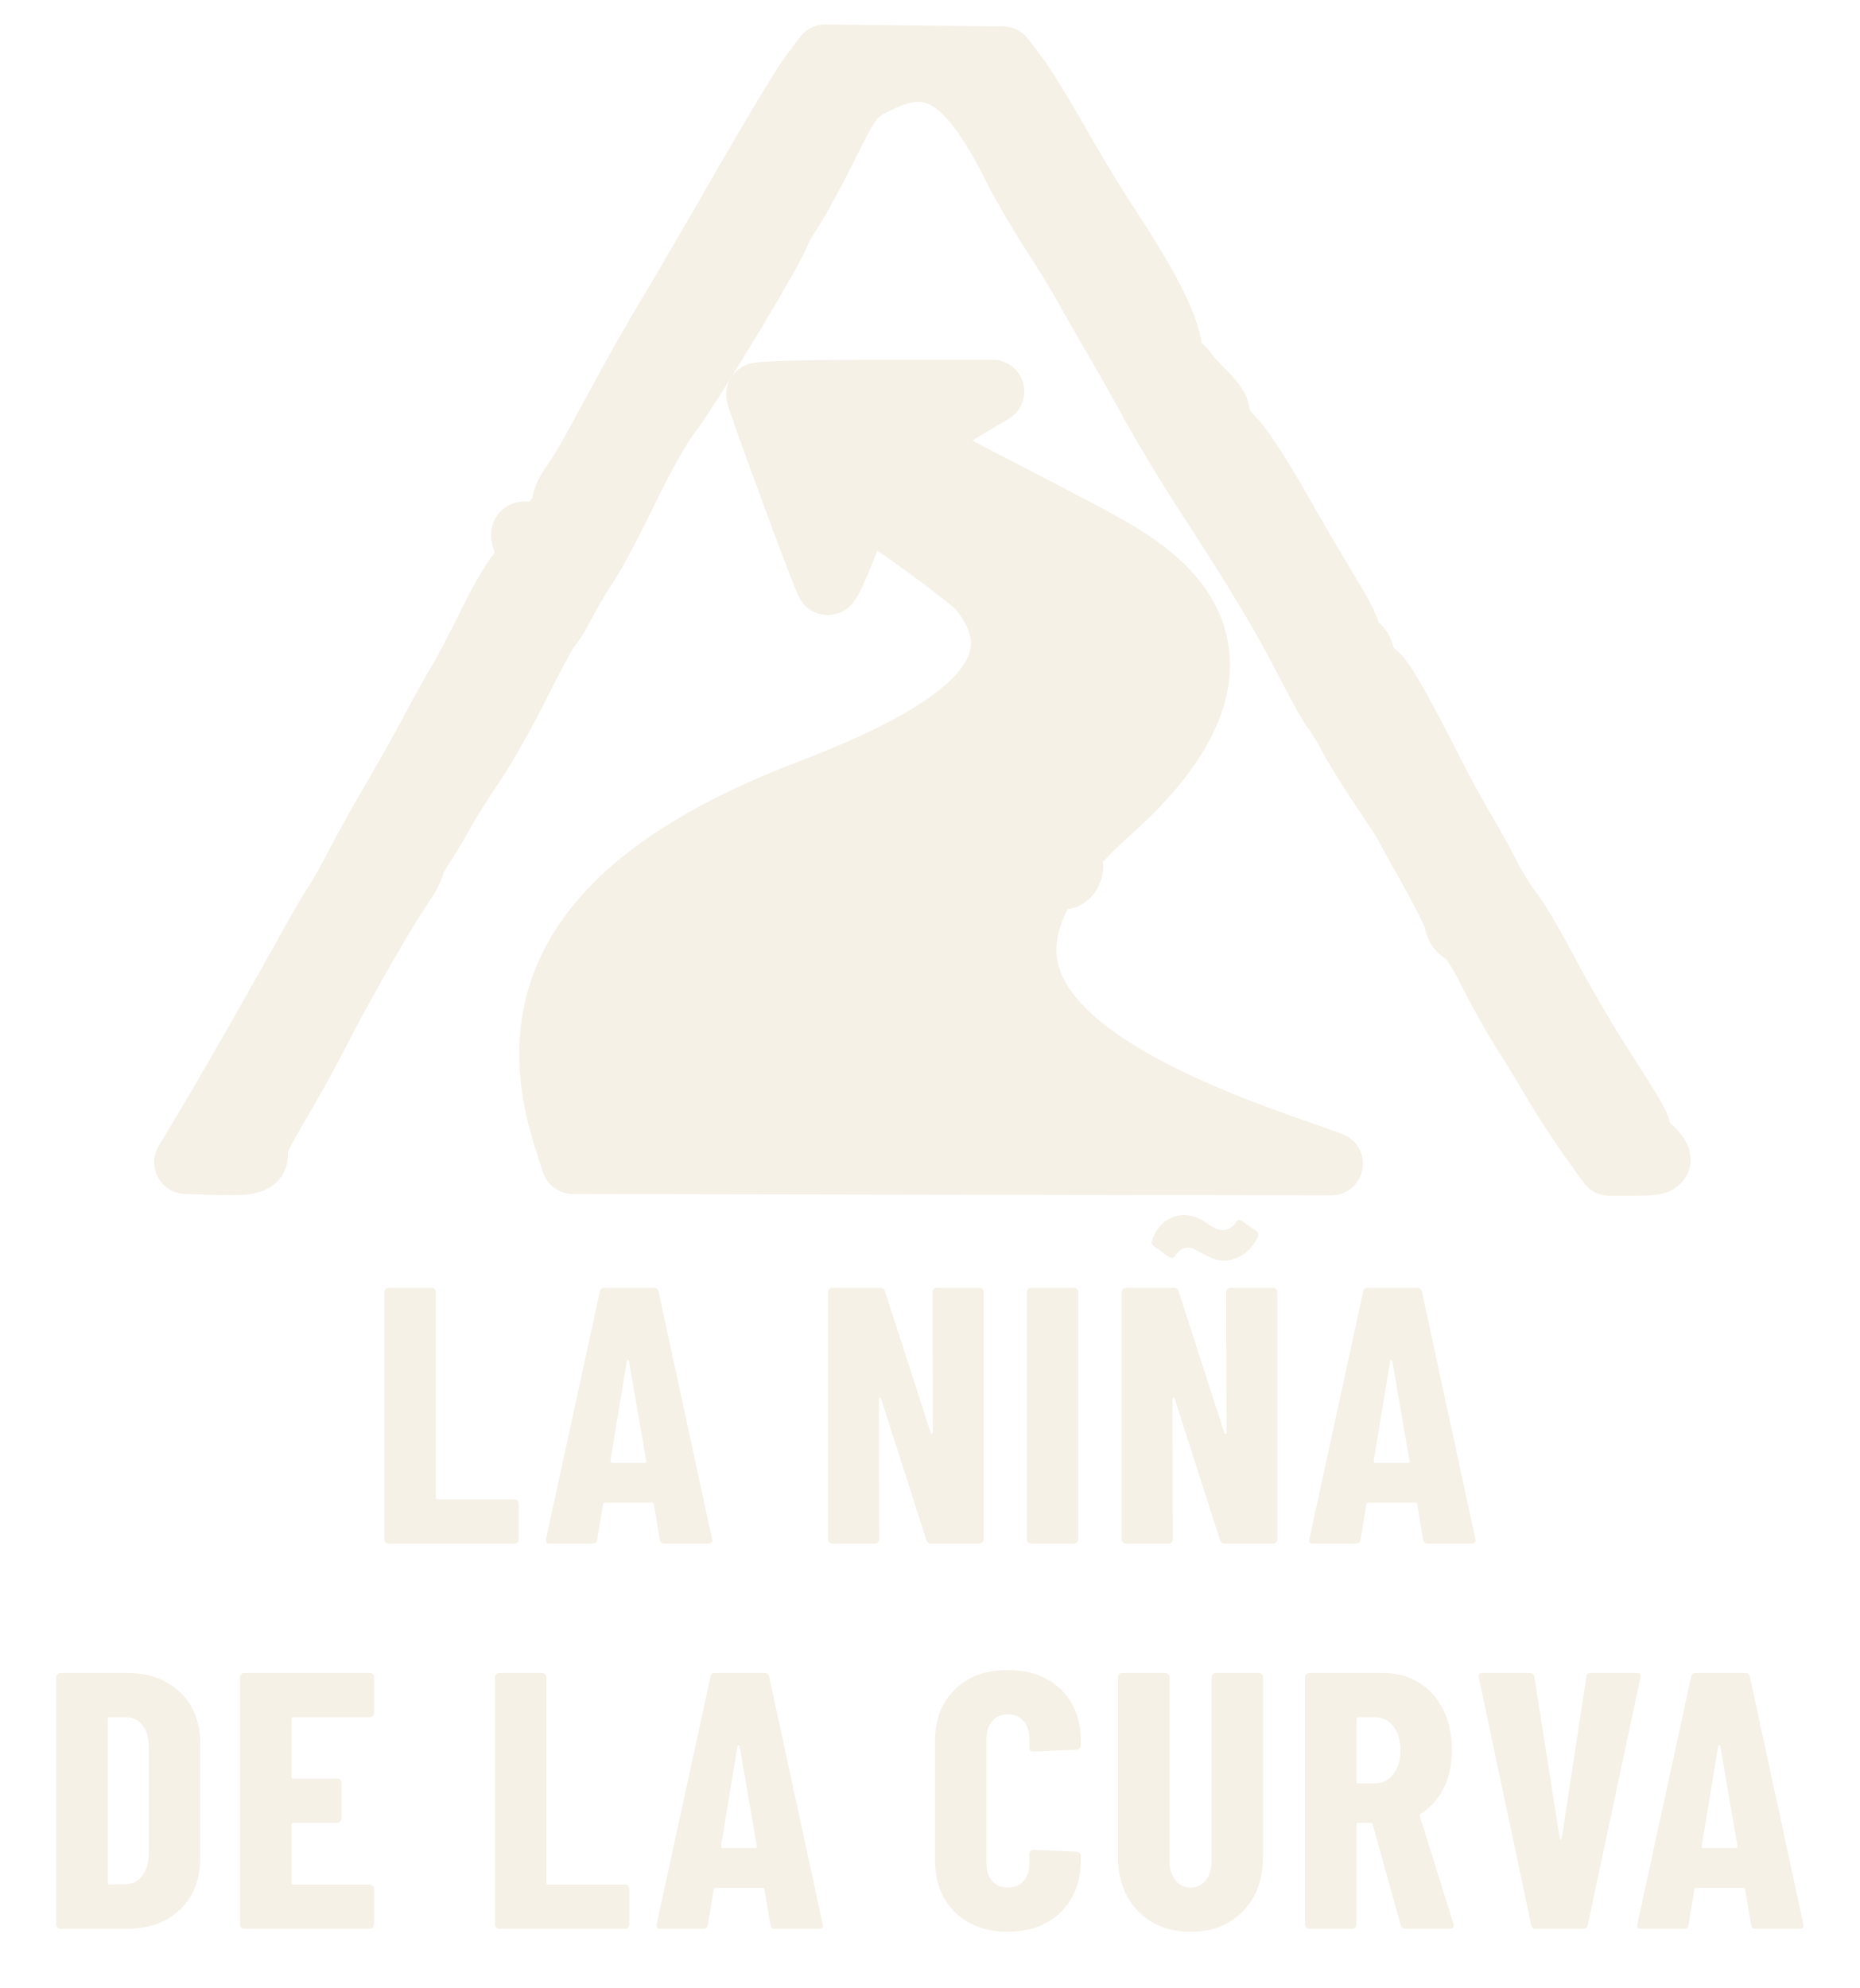
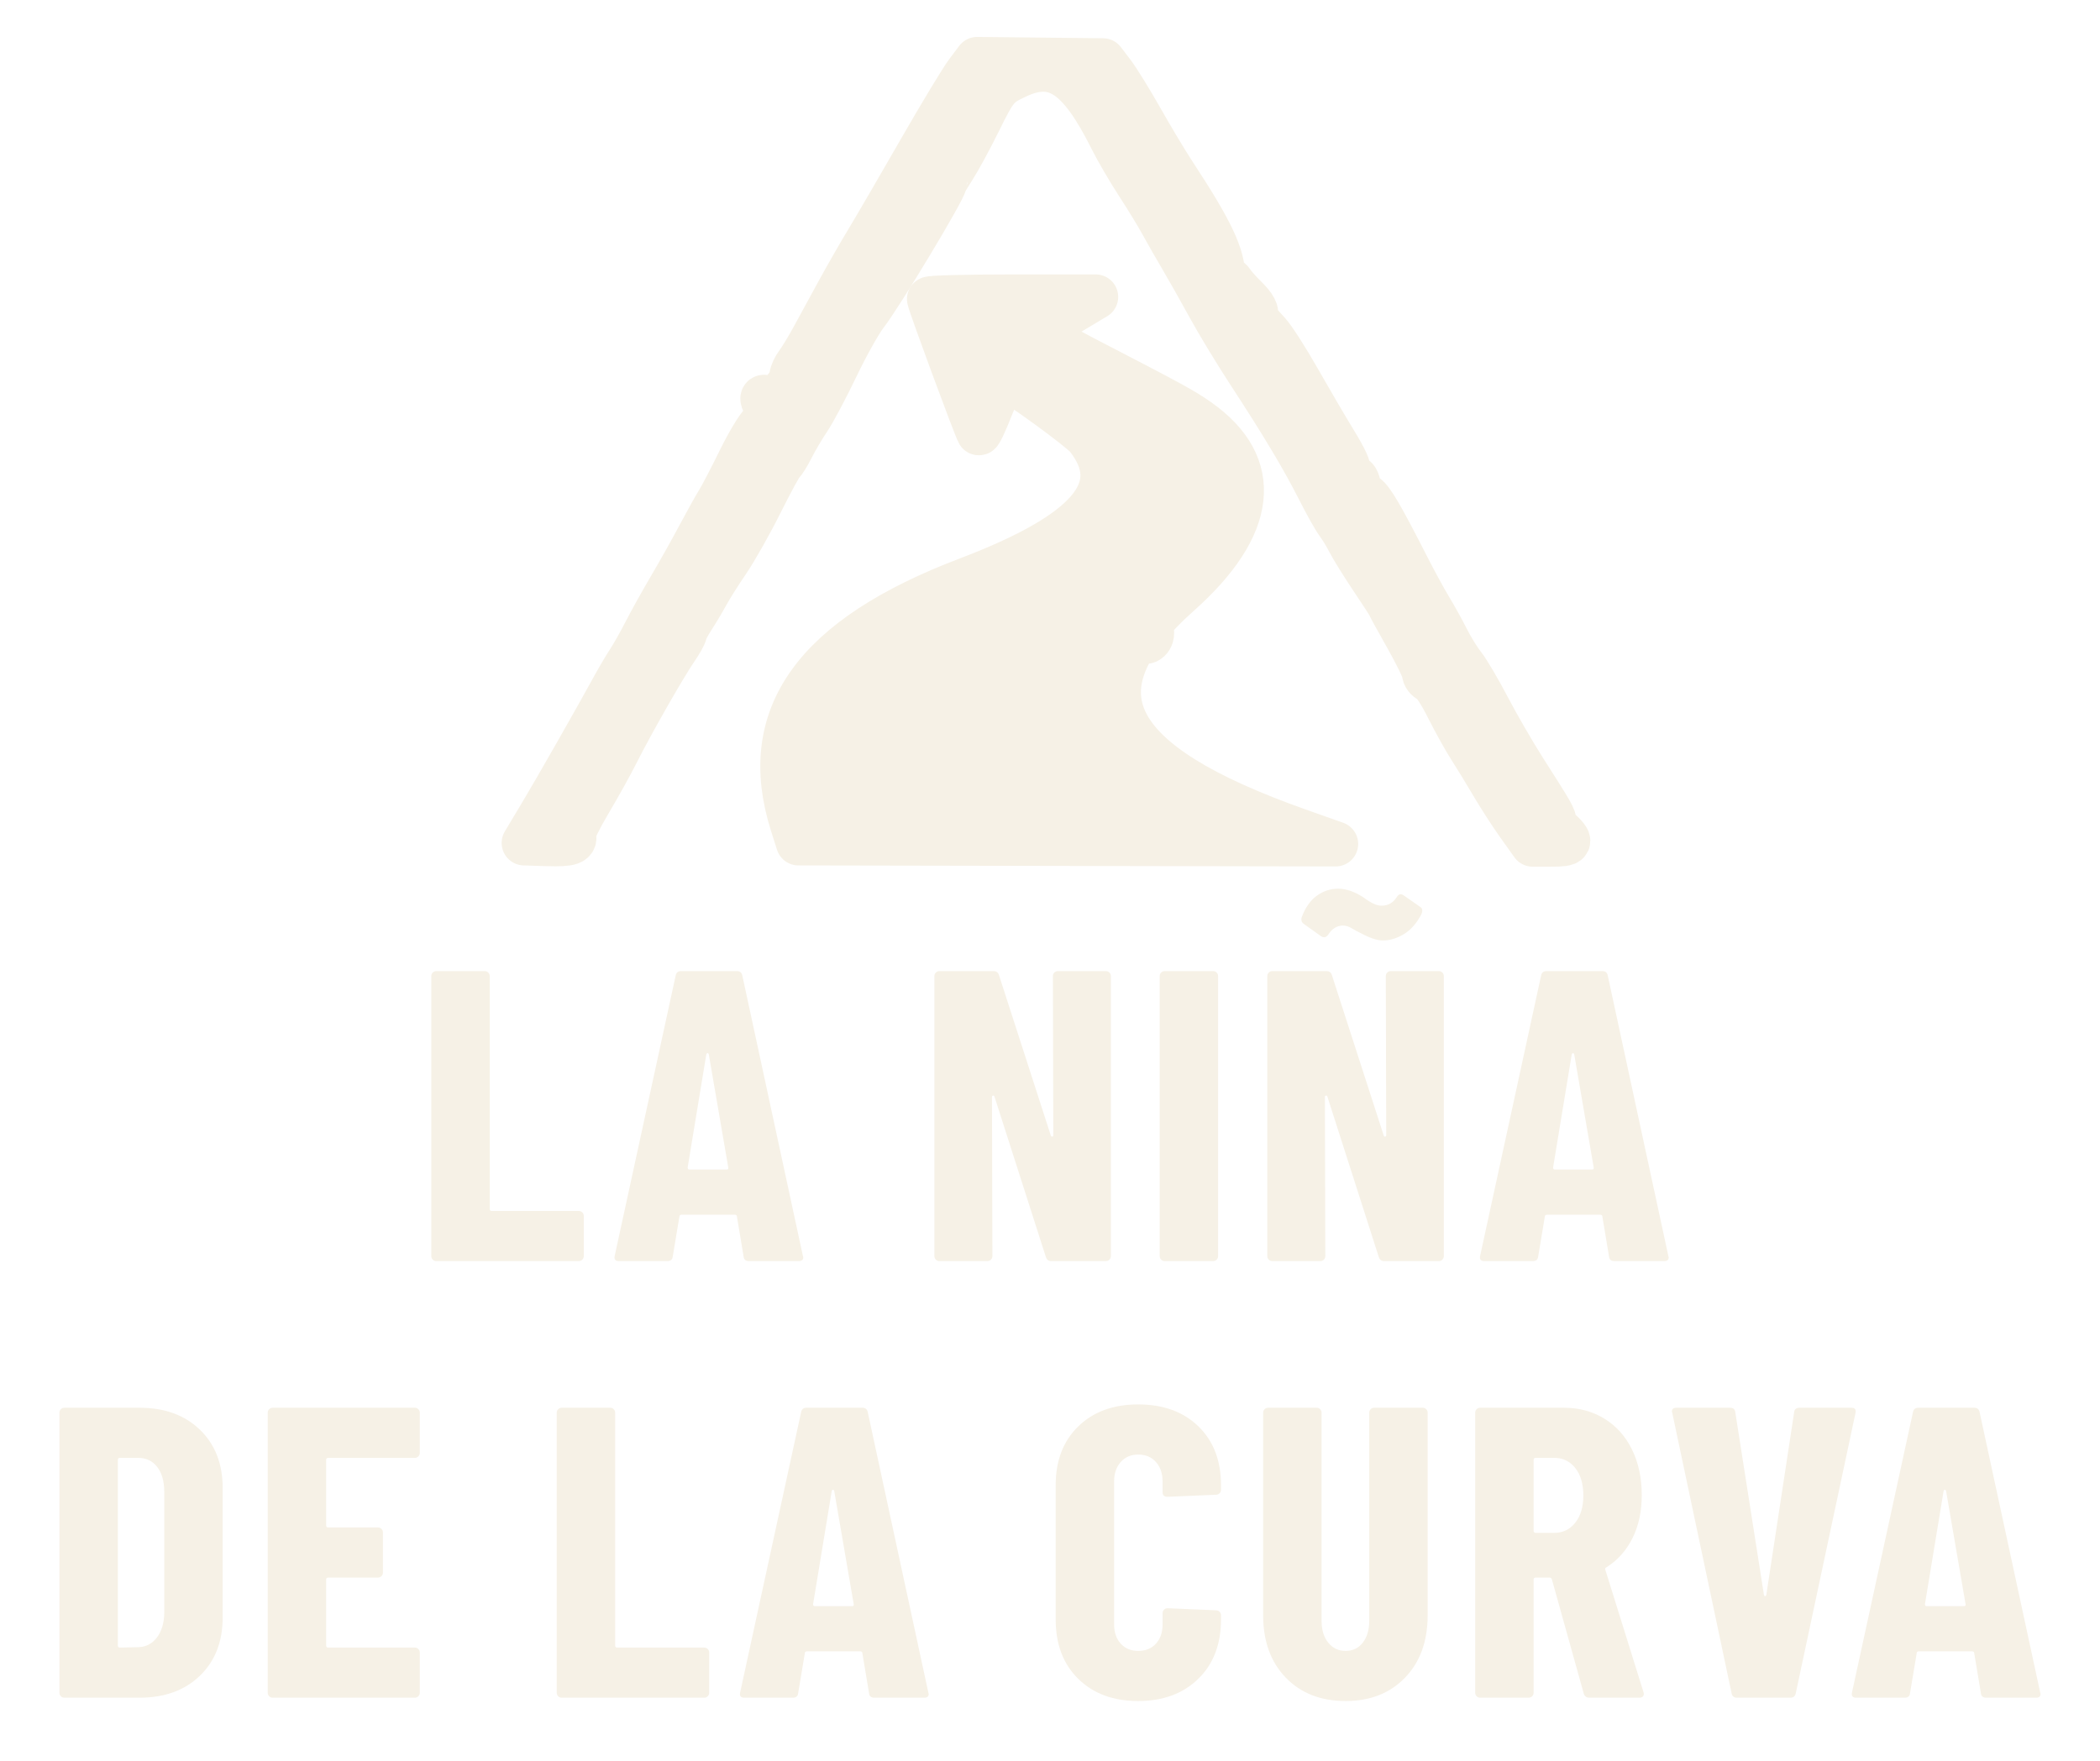
- <svg xmlns="http://www.w3.org/2000/svg" viewBox="-31.86 5.02 527.24 563.56">
+ <svg xmlns="http://www.w3.org/2000/svg" viewBox="-188.83 -2.81 840.1 704.45">
  <g fill="#F6F1E6">
    <path d="M 198.129 26.233 C 195.950 29.130, 187.455 43.200, 179.252 57.500 C 171.049 71.800, 161.618 88, 158.295 93.500 C 154.971 99, 149.557 108.450, 146.264 114.500 C 142.970 120.550, 138.553 128.650, 136.449 132.500 C 134.344 136.350, 131.582 140.892, 130.311 142.594 C 129.040 144.296, 127.987 146.546, 127.970 147.594 C 127.915 151.148, 120.488 158.650, 118.587 157.072 C 116.255 155.137, 115.504 156.454, 117.398 159.158 C 119.651 162.375, 119.412 163.782, 116.146 166.530 C 114.506 167.910, 110.637 174.336, 107.049 181.640 C 103.615 188.629, 99.792 195.957, 98.553 197.924 C 97.313 199.891, 93.910 206, 90.990 211.500 C 88.070 217, 82.898 226.225, 79.497 232 C 76.095 237.775, 71.587 245.875, 69.478 250 C 67.369 254.125, 64.456 259.300, 63.005 261.500 C 61.554 263.700, 58.884 268.200, 57.072 271.500 C 48.991 286.214, 34.030 312.475, 27.733 323 L 20.852 334.500 30.092 334.790 C 39.528 335.086, 41.654 334.334, 40.471 331.120 C 40.192 330.362, 43.069 324.512, 46.865 318.120 C 50.661 311.729, 55.661 302.715, 57.976 298.089 C 63.552 286.944, 76.834 263.647, 81.375 257.046 C 83.369 254.147, 85 251.239, 85 250.584 C 85 249.928, 86.443 247.166, 88.207 244.446 C 89.971 241.726, 92.559 237.383, 93.957 234.796 C 95.356 232.208, 99.050 226.358, 102.168 221.796 C 105.285 217.233, 111.248 206.664, 115.418 198.309 C 119.589 189.954, 123.461 182.833, 124.023 182.486 C 124.585 182.139, 126.337 179.300, 127.916 176.177 C 129.495 173.055, 132.465 168.025, 134.516 165 C 136.568 161.975, 141.588 152.525, 145.672 144 C 149.757 135.475, 155.029 126.025, 157.387 123 C 163.531 115.120, 189 72.765, 189 70.428 C 189 70.140, 190.661 67.338, 192.691 64.202 C 194.721 61.066, 199.160 52.875, 202.554 46 C 209.405 32.124, 210.153 31.232, 218.003 27.578 C 233.233 20.489, 243.001 26.965, 255.858 52.675 C 258.107 57.171, 262.825 65.271, 266.342 70.675 C 269.860 76.079, 274.211 83.200, 276.011 86.500 C 277.811 89.800, 281.409 96.100, 284.008 100.500 C 286.606 104.900, 291.558 113.675, 295.013 120 C 298.467 126.325, 305.615 138.118, 310.897 146.207 C 324.344 166.800, 332.612 180.633, 338.824 192.930 C 341.761 198.743, 345.187 204.850, 346.437 206.500 C 347.688 208.150, 349.742 211.525, 351.002 214 C 352.262 216.475, 356.377 223.097, 360.147 228.717 C 363.916 234.336, 367 239.104, 367 239.312 C 367 239.521, 370.150 245.262, 374 252.071 C 377.850 258.880, 381 265.368, 381 266.488 C 381 267.642, 381.976 268.954, 383.250 269.513 C 384.687 270.143, 387.319 274.114, 390.533 280.500 C 393.302 286, 397.310 293.200, 399.440 296.500 C 401.571 299.800, 405.555 306.325, 408.293 311 C 411.032 315.675, 415.759 322.988, 418.797 327.250 L 424.321 335 431.696 335 C 439.851 335, 440.192 334.314, 434.623 329.105 C 433.214 327.787, 432.304 326.316, 432.601 325.836 C 433.205 324.860, 431.951 322.667, 420.977 305.500 C 416.758 298.900, 410.243 287.650, 406.499 280.500 C 402.755 273.350, 398.248 265.700, 396.485 263.500 C 394.722 261.300, 391.804 256.576, 390 253.003 C 388.197 249.430, 385.082 243.805, 383.079 240.503 C 381.075 237.201, 377.030 229.775, 374.089 224 C 363.919 204.027, 359.933 197.186, 357.558 195.630 C 356.247 194.771, 354.874 192.703, 354.507 191.034 C 354.038 188.896, 353.254 188, 351.853 188 C 350.312 188, 350.010 187.545, 350.508 185.974 C 350.967 184.527, 349.369 181.023, 344.920 173.724 C 341.492 168.101, 334.981 156.975, 330.450 149 C 325.919 141.025, 320.582 132.700, 318.590 130.500 L 314.969 126.500 312.988 128.856 L 311.008 131.212 311.636 127.856 C 311.982 126.010, 312.620 124.108, 313.054 123.628 C 314.293 122.260, 313.023 119.799, 309.108 115.979 C 307.124 114.042, 304.924 111.567, 304.220 110.479 C 303.324 109.095, 302.773 108.876, 302.386 109.750 C 301.423 111.928, 300.286 111.103, 300.319 108.250 C 300.422 99.540, 295.752 89.685, 280.533 66.500 C 277.645 62.100, 271.848 52.425, 267.650 45 C 263.452 37.575, 258.308 29.250, 256.218 26.500 L 252.417 21.500 227.254 21.233 L 202.091 20.966 198.129 26.233 M 183 116.863 C 183 118.142, 201.538 168.407, 202.730 170.361 C 203.019 170.835, 205.296 165.977, 207.790 159.566 C 210.356 152.970, 212.797 148.098, 213.412 148.342 C 217.526 149.973, 243.582 168.946, 246.134 172.169 C 262.313 192.597, 247.321 210.435, 198.302 229.084 C 136.977 252.414, 114.488 283.828, 128.204 327 L 130.586 334.500 238.043 334.701 L 345.500 334.902 330.500 329.592 C 253.908 302.478, 239.358 273.579, 282.801 234.853 C 313.212 207.746, 315.958 183.509, 290.649 165.608 C 284.512 161.267, 280.191 158.910, 244.665 140.519 C 234.306 135.157, 226.206 130.410, 226.665 129.971 C 227.124 129.532, 232.450 126.209, 238.500 122.588 L 249.500 116.003 216.250 116.002 C 197.963 116.001, 183 116.388, 183 116.863 M 269.200 250.200 C 267.409 251.991, 267.744 254.195, 269.750 253.813 C 270.712 253.630, 271.644 252.472, 271.820 251.240 C 272.171 248.778, 271.062 248.338, 269.200 250.200" class="engorde" stroke="#F6F1E6" stroke-width="18" stroke-linejoin="round" stroke-linecap="round" fill="#F6F1E6" fill-rule="evenodd" />
  </g>
  <g class="rotulo-grande" transform="translate(229.6 363.5) scale(1.4) translate(-229.6 -363.5)">
-     <path fill="#F6F1E6" d="M121.539 420Q121.169 420 120.91 419.741Q120.651 419.482 120.651 419.112L120.651 419.112L120.651 369.088Q120.651 368.718 120.91 368.459Q121.169 368.2 121.539 368.2L121.539 368.2L130.197 368.2Q130.567 368.2 130.826 368.459Q131.085 368.718 131.085 369.088L131.085 369.088L131.085 410.676Q131.085 411.046 131.455 411.046L131.455 411.046L146.995 411.046Q147.365 411.046 147.624 411.305Q147.883 411.564 147.883 411.934L147.883 411.934L147.883 419.112Q147.883 419.482 147.624 419.741Q147.365 420 146.995 420L146.995 420L121.539 420" />
+     <g transform="translate(231.8 349.5) scale(1.6) translate(-231.8 -349.5)">
+       <path fill="#F6F1E6" d="M121.539 420Q121.169 420 120.91 419.741Q120.651 419.482 120.651 419.112L120.651 419.112L120.651 369.088Q120.651 368.718 120.91 368.459Q121.169 368.2 121.539 368.2L121.539 368.2L130.197 368.2Q130.567 368.2 130.826 368.459Q131.085 368.718 131.085 369.088L131.085 369.088L131.085 410.676Q131.085 411.046 131.455 411.046L131.455 411.046L146.995 411.046Q147.365 411.046 147.624 411.305Q147.883 411.564 147.883 411.934L147.883 411.934L147.883 419.112Q147.883 419.482 147.624 419.741Q147.365 420 146.995 420L146.995 420L121.539 420" />
+     </g>
  </g>
  <g class="rotulo-grande" transform="translate(229.6 363.5) scale(1.4) translate(-229.6 -363.5)">
-     <path fill="#F6F1E6" transform="translate(2.200 0)" d="M175.189 420Q174.301 420 174.227 419.186L174.227 419.186L173.043 412.082Q173.043 411.712 172.599 411.712L172.599 411.712L163.201 411.712Q162.757 411.712 162.757 412.082L162.757 412.082L161.573 419.186Q161.499 420 160.611 420L160.611 420L151.953 420Q150.991 420 151.213 419.038L151.213 419.038L162.091 369.014Q162.239 368.2 163.053 368.2L163.053 368.2L173.043 368.2Q173.857 368.2 174.005 369.014L174.005 369.014L184.809 419.038L184.883 419.334Q184.883 420 184.069 420L184.069 420L175.189 420M164.237 403.276Q164.237 403.646 164.533 403.646L164.533 403.646L171.193 403.646Q171.563 403.646 171.489 403.276L171.489 403.276L168.011 383.074Q167.937 382.852 167.789 382.852Q167.641 382.852 167.567 383.074L167.567 383.074L164.237 403.276" />
+     <g transform="translate(231.8 349.5) scale(1.6) translate(-231.8 -349.5)">
+       <path fill="#F6F1E6" transform="translate(2.200 0)" d="M175.189 420Q174.301 420 174.227 419.186L174.227 419.186L173.043 412.082Q173.043 411.712 172.599 411.712L172.599 411.712L163.201 411.712Q162.757 411.712 162.757 412.082L162.757 412.082L161.573 419.186Q161.499 420 160.611 420L160.611 420L151.953 420Q150.991 420 151.213 419.038L151.213 419.038L162.091 369.014Q162.239 368.2 163.053 368.2L163.053 368.2L173.043 368.2Q173.857 368.2 174.005 369.014L174.005 369.014L184.809 419.038L184.883 419.334Q184.883 420 184.069 420L184.069 420L175.189 420M164.237 403.276Q164.237 403.646 164.533 403.646L164.533 403.646L171.193 403.646Q171.563 403.646 171.489 403.276L171.489 403.276L168.011 383.074Q167.937 382.852 167.789 382.852Q167.641 382.852 167.567 383.074L167.567 383.074L164.237 403.276" />
+     </g>
  </g>
  <g class="rotulo-grande" transform="translate(229.6 363.5) scale(1.4) translate(-229.6 -363.5)">
-     <path fill="#F6F1E6" transform="translate(6.600 0)" d="M225.065 369.088Q225.065 368.718 225.324 368.459Q225.583 368.2 225.953 368.2L225.953 368.2L234.537 368.2Q234.907 368.2 235.166 368.459Q235.425 368.718 235.425 369.088L235.425 369.088L235.425 419.112Q235.425 419.482 235.166 419.741Q234.907 420 234.537 420L234.537 420L224.769 420Q224.029 420 223.807 419.26L223.807 419.26L214.631 390.622Q214.557 390.4 214.372 390.437Q214.187 390.474 214.187 390.696L214.187 390.696L214.261 419.112Q214.261 419.482 214.002 419.741Q213.743 420 213.373 420L213.373 420L204.789 420Q204.419 420 204.16 419.741Q203.901 419.482 203.901 419.112L203.901 419.112L203.901 369.088Q203.901 368.718 204.16 368.459Q204.419 368.2 204.789 368.2L204.789 368.2L214.483 368.2Q215.223 368.2 215.445 368.94L215.445 368.94L224.695 397.578Q224.769 397.8 224.954 397.763Q225.139 397.726 225.139 397.504L225.139 397.504L225.065 369.088" />
+     <g transform="translate(231.8 349.5) scale(1.6) translate(-231.8 -349.5)">
+       <path fill="#F6F1E6" transform="translate(6.600 0)" d="M225.065 369.088Q225.065 368.718 225.324 368.459Q225.583 368.2 225.953 368.2L225.953 368.2L234.537 368.2Q234.907 368.2 235.166 368.459Q235.425 368.718 235.425 369.088L235.425 369.088L235.425 419.112Q235.425 419.482 235.166 419.741Q234.907 420 234.537 420L234.537 420L224.769 420Q224.029 420 223.807 419.26L223.807 419.26L214.631 390.622Q214.557 390.4 214.372 390.437Q214.187 390.474 214.187 390.696L214.187 390.696L214.261 419.112Q214.261 419.482 214.002 419.741Q213.743 420 213.373 420L213.373 420L204.789 420Q204.419 420 204.16 419.741Q203.901 419.482 203.901 419.112L203.901 419.112L203.901 369.088Q203.901 368.718 204.16 368.459Q204.419 368.2 204.789 368.2L204.789 368.2L214.483 368.2Q215.223 368.2 215.445 368.94L215.445 368.94L224.695 397.578Q224.769 397.8 224.954 397.763Q225.139 397.726 225.139 397.504L225.139 397.504L225.065 369.088" />
+     </g>
  </g>
  <g class="rotulo-grande" transform="translate(229.6 363.5) scale(1.4) translate(-229.6 -363.5)">
-     <path fill="#F6F1E6" transform="translate(8.800 0)" d="M242.825 420Q242.455 420 242.196 419.741Q241.937 419.482 241.937 419.112L241.937 419.112L241.937 369.088Q241.937 368.718 242.196 368.459Q242.455 368.2 242.825 368.2L242.825 368.2L251.483 368.2Q251.853 368.2 252.112 368.459Q252.371 368.718 252.371 369.088L252.371 369.088L252.371 419.112Q252.371 419.482 252.112 419.741Q251.853 420 251.483 420L251.483 420L242.825 420" />
+     <g transform="translate(231.8 349.5) scale(1.6) translate(-231.8 -349.5)">
+       <path fill="#F6F1E6" transform="translate(8.800 0)" d="M242.825 420Q242.455 420 242.196 419.741Q241.937 419.482 241.937 419.112L241.937 419.112L241.937 369.088Q241.937 368.718 242.196 368.459Q242.455 368.2 242.825 368.2L242.825 368.2L251.483 368.2Q251.853 368.2 252.112 368.459Q252.371 368.718 252.371 369.088L252.371 369.088L252.371 419.112Q252.371 419.482 252.112 419.741Q251.853 420 251.483 420L251.483 420L242.825 420" />
+     </g>
  </g>
  <g class="rotulo-grande" transform="translate(229.6 363.5) scale(1.4) translate(-229.6 -363.5)">
-     <path fill="#F6F1E6" transform="translate(11.000 0)" d="M280.121 369.088Q280.121 368.718 280.38 368.459Q280.639 368.2 281.009 368.2L281.009 368.2L289.593 368.2Q289.963 368.2 290.222 368.459Q290.481 368.718 290.481 369.088L290.481 369.088L290.481 419.112Q290.481 419.482 290.222 419.741Q289.963 420 289.593 420L289.593 420L279.825 420Q279.085 420 278.863 419.26L278.863 419.26L269.687 390.622Q269.613 390.4 269.428 390.437Q269.243 390.474 269.243 390.696L269.243 390.696L269.317 419.112Q269.317 419.482 269.058 419.741Q268.799 420 268.429 420L268.429 420L259.845 420Q259.475 420 259.216 419.741Q258.957 419.482 258.957 419.112L258.957 419.112L258.957 369.088Q258.957 368.718 259.216 368.459Q259.475 368.2 259.845 368.2L259.845 368.2L269.539 368.2Q270.279 368.2 270.501 368.94L270.501 368.94L279.751 397.578Q279.825 397.8 280.01 397.763Q280.195 397.726 280.195 397.504L280.195 397.504L280.121 369.088M279.603 362.724Q278.049 362.724 275.607 361.392L275.607 361.392Q274.941 361.096 274.09 360.578Q273.239 360.06 272.499 360.06L272.499 360.06Q270.871 360.06 269.835 361.688L269.835 361.688Q269.317 362.428 268.577 361.984L268.577 361.984L265.469 359.764Q264.877 359.32 265.099 358.58L265.099 358.58Q266.061 355.99 267.8 354.732Q269.539 353.474 271.611 353.474L271.611 353.474Q273.831 353.474 276.347 355.176L276.347 355.176Q276.495 355.324 277.087 355.694Q277.679 356.064 278.234 356.286Q278.789 356.508 279.381 356.508L279.381 356.508Q281.083 356.508 282.045 355.028L282.045 355.028Q282.563 354.14 283.303 354.658L283.303 354.658L286.263 356.73Q286.633 356.952 286.633 357.396L286.633 357.396Q286.633 357.84 286.263 358.432L286.263 358.432Q285.005 360.652 283.192 361.688Q281.379 362.724 279.603 362.724L279.603 362.724" />
+     <g transform="translate(231.8 349.5) scale(1.6) translate(-231.8 -349.5)">
+       <path fill="#F6F1E6" transform="translate(11.000 0)" d="M280.121 369.088Q280.121 368.718 280.38 368.459Q280.639 368.2 281.009 368.2L281.009 368.2L289.593 368.2Q289.963 368.2 290.222 368.459Q290.481 368.718 290.481 369.088L290.481 369.088L290.481 419.112Q290.481 419.482 290.222 419.741Q289.963 420 289.593 420L289.593 420L279.825 420Q279.085 420 278.863 419.26L278.863 419.26L269.687 390.622Q269.613 390.4 269.428 390.437Q269.243 390.474 269.243 390.696L269.243 390.696L269.317 419.112Q269.317 419.482 269.058 419.741Q268.799 420 268.429 420L268.429 420L259.845 420Q259.475 420 259.216 419.741Q258.957 419.482 258.957 419.112L258.957 419.112L258.957 369.088Q258.957 368.718 259.216 368.459Q259.475 368.2 259.845 368.2L259.845 368.2L269.539 368.2Q270.279 368.2 270.501 368.94L270.501 368.94L279.751 397.578Q279.825 397.8 280.01 397.763Q280.195 397.726 280.195 397.504L280.195 397.504L280.121 369.088M279.603 362.724Q278.049 362.724 275.607 361.392L275.607 361.392Q274.941 361.096 274.09 360.578Q273.239 360.06 272.499 360.06L272.499 360.06Q270.871 360.06 269.835 361.688L269.835 361.688Q269.317 362.428 268.577 361.984L268.577 361.984L265.469 359.764Q264.877 359.32 265.099 358.58L265.099 358.58Q266.061 355.99 267.8 354.732Q269.539 353.474 271.611 353.474L271.611 353.474Q273.831 353.474 276.347 355.176L276.347 355.176Q276.495 355.324 277.087 355.694Q277.679 356.064 278.234 356.286Q278.789 356.508 279.381 356.508L279.381 356.508Q281.083 356.508 282.045 355.028L282.045 355.028Q282.563 354.14 283.303 354.658L283.303 354.658L286.263 356.73Q286.633 356.952 286.633 357.396L286.633 357.396Q286.633 357.84 286.263 358.432L286.263 358.432Q285.005 360.652 283.192 361.688Q281.379 362.724 279.603 362.724L279.603 362.724" />
+     </g>
  </g>
  <g class="rotulo-grande" transform="translate(229.6 363.5) scale(1.4) translate(-229.6 -363.5)">
-     <path fill="#F6F1E6" transform="translate(13.200 0)" d="M318.749 420Q317.861 420 317.787 419.186L317.787 419.186L316.603 412.082Q316.603 411.712 316.159 411.712L316.159 411.712L306.761 411.712Q306.317 411.712 306.317 412.082L306.317 412.082L305.133 419.186Q305.059 420 304.171 420L304.171 420L295.513 420Q294.551 420 294.773 419.038L294.773 419.038L305.651 369.014Q305.799 368.2 306.613 368.2L306.613 368.2L316.603 368.2Q317.417 368.2 317.565 369.014L317.565 369.014L328.369 419.038L328.443 419.334Q328.443 420 327.629 420L327.629 420L318.749 420M307.797 403.276Q307.797 403.646 308.093 403.646L308.093 403.646L314.753 403.646Q315.123 403.646 315.049 403.276L315.049 403.276L311.571 383.074Q311.497 382.852 311.349 382.852Q311.201 382.852 311.127 383.074L311.127 383.074L307.797 403.276" />
+     <g transform="translate(231.8 349.5) scale(1.6) translate(-231.8 -349.5)">
+       <path fill="#F6F1E6" transform="translate(13.200 0)" d="M318.749 420Q317.861 420 317.787 419.186L317.787 419.186L316.603 412.082Q316.603 411.712 316.159 411.712L316.159 411.712L306.761 411.712Q306.317 411.712 306.317 412.082L306.317 412.082L305.133 419.186Q305.059 420 304.171 420L304.171 420L295.513 420Q294.551 420 294.773 419.038L294.773 419.038L305.651 369.014Q305.799 368.2 306.613 368.2L306.613 368.2L316.603 368.2Q317.417 368.2 317.565 369.014L317.565 369.014L328.369 419.038L328.443 419.334Q328.443 420 327.629 420L327.629 420L318.749 420M307.797 403.276Q307.797 403.646 308.093 403.646L308.093 403.646L314.753 403.646Q315.123 403.646 315.049 403.276L315.049 403.276L311.571 383.074Q311.497 382.852 311.349 382.852Q311.201 382.852 311.127 383.074L311.127 383.074L307.797 403.276" />
+     </g>
  </g>
  <g class="rotulo-grande" transform="translate(229.6 363.5) scale(1.4) translate(-229.6 -363.5)">
-     <path fill="#F6F1E6" d="M55.127 498Q54.757 498 54.498 497.741Q54.239 497.482 54.239 497.112L54.239 497.112L54.239 447.088Q54.239 446.718 54.498 446.459Q54.757 446.2 55.127 446.2L55.127 446.2L68.521 446.2Q75.255 446.2 79.325 450.122Q83.395 454.044 83.395 460.556L83.395 460.556L83.395 483.644Q83.395 490.156 79.325 494.078Q75.255 498 68.521 498L68.521 498L55.127 498M64.673 488.676Q64.673 489.046 65.043 489.046L65.043 489.046L68.373 488.972Q70.371 488.898 71.629 487.27Q72.887 485.642 72.961 482.978L72.961 482.978L72.961 461.222Q72.961 458.41 71.703 456.782Q70.445 455.154 68.299 455.154L68.299 455.154L65.043 455.154Q64.673 455.154 64.673 455.524L64.673 455.524L64.673 488.676" />
+     <g transform="translate(231.8 349.5) scale(1.6) translate(-231.8 -349.5)">
+       <path fill="#F6F1E6" d="M55.127 498Q54.757 498 54.498 497.741Q54.239 497.482 54.239 497.112L54.239 497.112L54.239 447.088Q54.239 446.718 54.498 446.459Q54.757 446.2 55.127 446.2L55.127 446.2L68.521 446.2Q75.255 446.2 79.325 450.122Q83.395 454.044 83.395 460.556L83.395 460.556L83.395 483.644Q83.395 490.156 79.325 494.078Q75.255 498 68.521 498L68.521 498L55.127 498M64.673 488.676Q64.673 489.046 65.043 489.046L65.043 489.046L68.373 488.972Q70.371 488.898 71.629 487.27Q72.887 485.642 72.961 482.978L72.961 482.978L72.961 461.222Q72.961 458.41 71.703 456.782Q70.445 455.154 68.299 455.154L68.299 455.154L65.043 455.154Q64.673 455.154 64.673 455.524L64.673 455.524L64.673 488.676" />
+     </g>
  </g>
  <g class="rotulo-grande" transform="translate(229.6 363.5) scale(1.4) translate(-229.6 -363.5)">
-     <path fill="#F6F1E6" transform="translate(2.200 0)" d="M116.399 454.266Q116.399 454.636 116.14 454.895Q115.881 455.154 115.511 455.154L115.511 455.154L100.045 455.154Q99.675 455.154 99.675 455.524L99.675 455.524L99.675 467.216Q99.675 467.586 100.045 467.586L100.045 467.586L108.925 467.586Q109.295 467.586 109.554 467.845Q109.813 468.104 109.813 468.474L109.813 468.474L109.813 475.652Q109.813 476.022 109.554 476.281Q109.295 476.54 108.925 476.54L108.925 476.54L100.045 476.54Q99.675 476.54 99.675 476.91L99.675 476.91L99.675 488.676Q99.675 489.046 100.045 489.046L100.045 489.046L115.511 489.046Q115.881 489.046 116.14 489.305Q116.399 489.564 116.399 489.934L116.399 489.934L116.399 497.112Q116.399 497.482 116.14 497.741Q115.881 498 115.511 498L115.511 498L90.129 498Q89.759 498 89.5 497.741Q89.241 497.482 89.241 497.112L89.241 497.112L89.241 447.088Q89.241 446.718 89.5 446.459Q89.759 446.2 90.129 446.2L90.129 446.2L115.511 446.2Q115.881 446.2 116.14 446.459Q116.399 446.718 116.399 447.088L116.399 447.088L116.399 454.266" />
+     <g transform="translate(231.8 349.5) scale(1.6) translate(-231.8 -349.5)">
+       <path fill="#F6F1E6" transform="translate(2.200 0)" d="M116.399 454.266Q116.399 454.636 116.14 454.895Q115.881 455.154 115.511 455.154L115.511 455.154L100.045 455.154Q99.675 455.154 99.675 455.524L99.675 455.524L99.675 467.216Q99.675 467.586 100.045 467.586L100.045 467.586L108.925 467.586Q109.295 467.586 109.554 467.845Q109.813 468.104 109.813 468.474L109.813 468.474L109.813 475.652Q109.813 476.022 109.554 476.281Q109.295 476.54 108.925 476.54L108.925 476.54L100.045 476.54Q99.675 476.54 99.675 476.91L99.675 476.91L99.675 488.676Q99.675 489.046 100.045 489.046L100.045 489.046L115.511 489.046Q115.881 489.046 116.14 489.305Q116.399 489.564 116.399 489.934L116.399 489.934L116.399 497.112Q116.399 497.482 116.14 497.741Q115.881 498 115.511 498L115.511 498L90.129 498Q89.759 498 89.5 497.741Q89.241 497.482 89.241 497.112L89.241 497.112L89.241 447.088Q89.241 446.718 89.5 446.459Q89.759 446.2 90.129 446.2L90.129 446.2L115.511 446.2Q115.881 446.2 116.14 446.459Q116.399 446.718 116.399 447.088L116.399 447.088L116.399 454.266" />
+     </g>
  </g>
  <g class="rotulo-grande" transform="translate(229.6 363.5) scale(1.4) translate(-229.6 -363.5)">
-     <path fill="#F6F1E6" transform="translate(6.600 0)" d="M137.341 498Q136.971 498 136.712 497.741Q136.453 497.482 136.453 497.112L136.453 497.112L136.453 447.088Q136.453 446.718 136.712 446.459Q136.971 446.2 137.341 446.2L137.341 446.2L145.999 446.2Q146.369 446.2 146.628 446.459Q146.887 446.718 146.887 447.088L146.887 447.088L146.887 488.676Q146.887 489.046 147.257 489.046L147.257 489.046L162.797 489.046Q163.167 489.046 163.426 489.305Q163.685 489.564 163.685 489.934L163.685 489.934L163.685 497.112Q163.685 497.482 163.426 497.741Q163.167 498 162.797 498L162.797 498L137.341 498" />
+     <g transform="translate(231.8 349.5) scale(1.6) translate(-231.8 -349.5)">
+       <path fill="#F6F1E6" transform="translate(6.600 0)" d="M137.341 498Q136.971 498 136.712 497.741Q136.453 497.482 136.453 497.112L136.453 497.112L136.453 447.088Q136.453 446.718 136.712 446.459Q136.971 446.2 137.341 446.2L137.341 446.2L145.999 446.2Q146.369 446.2 146.628 446.459Q146.887 446.718 146.887 447.088L146.887 447.088L146.887 488.676Q146.887 489.046 147.257 489.046L147.257 489.046L162.797 489.046Q163.167 489.046 163.426 489.305Q163.685 489.564 163.685 489.934L163.685 489.934L163.685 497.112Q163.685 497.482 163.426 497.741Q163.167 498 162.797 498L162.797 498L137.341 498" />
+     </g>
  </g>
  <g class="rotulo-grande" transform="translate(229.6 363.5) scale(1.4) translate(-229.6 -363.5)">
-     <path fill="#F6F1E6" transform="translate(8.800 0)" d="M190.991 498Q190.103 498 190.029 497.186L190.029 497.186L188.845 490.082Q188.845 489.712 188.401 489.712L188.401 489.712L179.003 489.712Q178.559 489.712 178.559 490.082L178.559 490.082L177.375 497.186Q177.301 498 176.413 498L176.413 498L167.755 498Q166.793 498 167.015 497.038L167.015 497.038L177.893 447.014Q178.041 446.2 178.855 446.2L178.855 446.2L188.845 446.2Q189.659 446.2 189.807 447.014L189.807 447.014L200.611 497.038L200.685 497.334Q200.685 498 199.871 498L199.871 498L190.991 498M180.039 481.276Q180.039 481.646 180.335 481.646L180.335 481.646L186.995 481.646Q187.365 481.646 187.291 481.276L187.291 481.276L183.813 461.074Q183.739 460.852 183.591 460.852Q183.443 460.852 183.369 461.074L183.369 461.074L180.039 481.276" />
+     <g transform="translate(231.8 349.5) scale(1.6) translate(-231.8 -349.5)">
+       <path fill="#F6F1E6" transform="translate(8.800 0)" d="M190.991 498Q190.103 498 190.029 497.186L190.029 497.186L188.845 490.082Q188.845 489.712 188.401 489.712L188.401 489.712L179.003 489.712Q178.559 489.712 178.559 490.082L178.559 490.082L177.375 497.186Q177.301 498 176.413 498L176.413 498L167.755 498Q166.793 498 167.015 497.038L167.015 497.038L177.893 447.014Q178.041 446.2 178.855 446.2L178.855 446.2L188.845 446.2Q189.659 446.2 189.807 447.014L189.807 447.014L200.611 497.038L200.685 497.334Q200.685 498 199.871 498L199.871 498L190.991 498M180.039 481.276Q180.039 481.646 180.335 481.646L180.335 481.646L186.995 481.646Q187.365 481.646 187.291 481.276L187.291 481.276L183.813 461.074Q183.739 460.852 183.591 460.852Q183.443 460.852 183.369 461.074L183.369 461.074L180.039 481.276" />
+     </g>
  </g>
  <g class="rotulo-grande" transform="translate(229.6 363.5) scale(1.4) translate(-229.6 -363.5)">
-     <path fill="#F6F1E6" transform="translate(13.200 0)" d="M233.689 498.592Q227.029 498.592 222.996 494.633Q218.963 490.674 218.963 484.014L218.963 484.014L218.963 460.038Q218.963 453.452 222.996 449.53Q227.029 445.608 233.689 445.608L233.689 445.608Q240.423 445.608 244.456 449.53Q248.489 453.452 248.489 460.038L248.489 460.038L248.489 460.852Q248.489 461.222 248.23 461.481Q247.971 461.74 247.601 461.74L247.601 461.74L238.943 462.11Q238.055 462.11 238.055 461.296L238.055 461.296L238.055 459.372Q238.055 457.226 236.871 455.894Q235.687 454.562 233.689 454.562L233.689 454.562Q231.765 454.562 230.581 455.894Q229.397 457.226 229.397 459.372L229.397 459.372L229.397 484.902Q229.397 487.048 230.581 488.343Q231.765 489.638 233.689 489.638L233.689 489.638Q235.687 489.638 236.871 488.343Q238.055 487.048 238.055 484.902L238.055 484.902L238.055 482.904Q238.055 482.534 238.314 482.275Q238.573 482.016 238.943 482.016L238.943 482.016L247.601 482.386Q247.971 482.386 248.23 482.645Q248.489 482.904 248.489 483.274L248.489 483.274L248.489 484.014Q248.489 490.674 244.419 494.633Q240.349 498.592 233.689 498.592L233.689 498.592" />
+     <g transform="translate(231.8 349.5) scale(1.6) translate(-231.8 -349.5)">
+       <path fill="#F6F1E6" transform="translate(13.200 0)" d="M233.689 498.592Q227.029 498.592 222.996 494.633Q218.963 490.674 218.963 484.014L218.963 484.014L218.963 460.038Q218.963 453.452 222.996 449.53Q227.029 445.608 233.689 445.608L233.689 445.608Q240.423 445.608 244.456 449.53Q248.489 453.452 248.489 460.038L248.489 460.038L248.489 460.852Q248.489 461.222 248.23 461.481Q247.971 461.74 247.601 461.74L247.601 461.74L238.943 462.11Q238.055 462.11 238.055 461.296L238.055 461.296L238.055 459.372Q238.055 457.226 236.871 455.894Q235.687 454.562 233.689 454.562L233.689 454.562Q231.765 454.562 230.581 455.894Q229.397 457.226 229.397 459.372L229.397 459.372L229.397 484.902Q229.397 487.048 230.581 488.343Q231.765 489.638 233.689 489.638L233.689 489.638Q235.687 489.638 236.871 488.343Q238.055 487.048 238.055 484.902L238.055 484.902L238.055 482.904Q238.055 482.534 238.314 482.275Q238.573 482.016 238.943 482.016L238.943 482.016L247.601 482.386Q247.971 482.386 248.23 482.645Q248.489 482.904 248.489 483.274L248.489 483.274L248.489 484.014Q248.489 490.674 244.419 494.633Q240.349 498.592 233.689 498.592L233.689 498.592" />
+     </g>
  </g>
  <g class="rotulo-grande" transform="translate(229.6 363.5) scale(1.4) translate(-229.6 -363.5)">
-     <path fill="#F6F1E6" transform="translate(15.400 0)" d="M268.543 498.592Q261.883 498.592 257.85 494.411Q253.817 490.23 253.817 483.274L253.817 483.274L253.817 447.088Q253.817 446.718 254.076 446.459Q254.335 446.2 254.705 446.2L254.705 446.2L263.363 446.2Q263.733 446.2 263.992 446.459Q264.251 446.718 264.251 447.088L264.251 447.088L264.251 484.31Q264.251 486.678 265.435 488.158Q266.619 489.638 268.543 489.638L268.543 489.638Q270.467 489.638 271.614 488.158Q272.761 486.678 272.761 484.31L272.761 484.31L272.761 447.088Q272.761 446.718 273.02 446.459Q273.279 446.2 273.649 446.2L273.649 446.2L282.307 446.2Q282.677 446.2 282.936 446.459Q283.195 446.718 283.195 447.088L283.195 447.088L283.195 483.274Q283.195 490.23 279.162 494.411Q275.129 498.592 268.543 498.592L268.543 498.592" />
+     <g transform="translate(231.8 349.5) scale(1.6) translate(-231.8 -349.5)">
+       <path fill="#F6F1E6" transform="translate(15.400 0)" d="M268.543 498.592Q261.883 498.592 257.85 494.411Q253.817 490.23 253.817 483.274L253.817 483.274L253.817 447.088Q253.817 446.718 254.076 446.459Q254.335 446.2 254.705 446.2L254.705 446.2L263.363 446.2Q263.733 446.2 263.992 446.459Q264.251 446.718 264.251 447.088L264.251 447.088L264.251 484.31Q264.251 486.678 265.435 488.158Q266.619 489.638 268.543 489.638L268.543 489.638Q270.467 489.638 271.614 488.158Q272.761 486.678 272.761 484.31L272.761 484.31L272.761 447.088Q272.761 446.718 273.02 446.459Q273.279 446.2 273.649 446.2L273.649 446.2L282.307 446.2Q282.677 446.2 282.936 446.459Q283.195 446.718 283.195 447.088L283.195 447.088L283.195 483.274Q283.195 490.23 279.162 494.411Q275.129 498.592 268.543 498.592L268.543 498.592" />
+     </g>
  </g>
  <g class="rotulo-grande" transform="translate(229.6 363.5) scale(1.4) translate(-229.6 -363.5)">
-     <path fill="#F6F1E6" transform="translate(17.600 0)" d="M309.909 498Q309.095 498 308.873 497.26L308.873 497.26L303.175 476.836Q303.027 476.54 302.805 476.54L302.805 476.54L300.289 476.54Q299.919 476.54 299.919 476.91L299.919 476.91L299.919 497.112Q299.919 497.482 299.66 497.741Q299.401 498 299.031 498L299.031 498L290.373 498Q290.003 498 289.744 497.741Q289.485 497.482 289.485 497.112L289.485 497.112L289.485 447.088Q289.485 446.718 289.744 446.459Q290.003 446.2 290.373 446.2L290.373 446.2L305.321 446.2Q309.391 446.2 312.573 448.161Q315.755 450.122 317.494 453.674Q319.233 457.226 319.233 461.814L319.233 461.814Q319.233 466.18 317.568 469.51Q315.903 472.84 312.943 474.69L312.943 474.69Q312.795 474.764 312.721 474.875Q312.647 474.986 312.721 475.134L312.721 475.134L319.529 496.964L319.603 497.26Q319.603 498 318.789 498L318.789 498L309.909 498M300.289 455.154Q299.919 455.154 299.919 455.524L299.919 455.524L299.919 468.178Q299.919 468.548 300.289 468.548L300.289 468.548L303.619 468.548Q305.913 468.548 307.356 466.735Q308.799 464.922 308.799 461.888L308.799 461.888Q308.799 458.78 307.356 456.967Q305.913 455.154 303.619 455.154L303.619 455.154L300.289 455.154" />
+     <g transform="translate(231.8 349.5) scale(1.6) translate(-231.8 -349.5)">
+       <path fill="#F6F1E6" transform="translate(17.600 0)" d="M309.909 498Q309.095 498 308.873 497.26L308.873 497.26L303.175 476.836Q303.027 476.54 302.805 476.54L302.805 476.54L300.289 476.54Q299.919 476.54 299.919 476.91L299.919 476.91L299.919 497.112Q299.919 497.482 299.66 497.741Q299.401 498 299.031 498L299.031 498L290.373 498Q290.003 498 289.744 497.741Q289.485 497.482 289.485 497.112L289.485 497.112L289.485 447.088Q289.485 446.718 289.744 446.459Q290.003 446.2 290.373 446.2L290.373 446.2L305.321 446.2Q309.391 446.2 312.573 448.161Q315.755 450.122 317.494 453.674Q319.233 457.226 319.233 461.814L319.233 461.814Q319.233 466.18 317.568 469.51Q315.903 472.84 312.943 474.69L312.943 474.69Q312.795 474.764 312.721 474.875Q312.647 474.986 312.721 475.134L312.721 475.134L319.529 496.964L319.603 497.26Q319.603 498 318.789 498L318.789 498L309.909 498M300.289 455.154Q299.919 455.154 299.919 455.524L299.919 455.524L299.919 468.178Q299.919 468.548 300.289 468.548L300.289 468.548L303.619 468.548Q305.913 468.548 307.356 466.735Q308.799 464.922 308.799 461.888L308.799 461.888Q308.799 458.78 307.356 456.967Q305.913 455.154 303.619 455.154L303.619 455.154L300.289 455.154" />
+     </g>
  </g>
  <g class="rotulo-grande" transform="translate(229.6 363.5) scale(1.4) translate(-229.6 -363.5)">
-     <path fill="#F6F1E6" transform="translate(19.800 0)" d="M334.033 498Q333.219 498 333.071 497.186L333.071 497.186L322.489 447.162L322.415 446.866Q322.415 446.2 323.229 446.2L323.229 446.2L332.775 446.2Q333.663 446.2 333.737 447.014L333.737 447.014L338.843 479.574Q338.917 479.87 339.065 479.87Q339.213 479.87 339.287 479.574L339.287 479.574L344.245 447.014Q344.319 446.2 345.207 446.2L345.207 446.2L354.457 446.2Q355.419 446.2 355.197 447.162L355.197 447.162L344.541 497.186Q344.393 498 343.579 498L343.579 498L334.033 498" />
+     <g transform="translate(231.8 349.5) scale(1.6) translate(-231.8 -349.5)">
+       <path fill="#F6F1E6" transform="translate(19.800 0)" d="M334.033 498Q333.219 498 333.071 497.186L333.071 497.186L322.489 447.162L322.415 446.866Q322.415 446.2 323.229 446.2L323.229 446.2L332.775 446.2Q333.663 446.2 333.737 447.014L333.737 447.014L338.843 479.574Q338.917 479.87 339.065 479.87Q339.213 479.87 339.287 479.574L339.287 479.574L344.245 447.014Q344.319 446.2 345.207 446.2L345.207 446.2L354.457 446.2Q355.419 446.2 355.197 447.162L355.197 447.162L344.541 497.186Q344.393 498 343.579 498L343.579 498L334.033 498" />
+     </g>
  </g>
  <g class="rotulo-grande" transform="translate(229.6 363.5) scale(1.4) translate(-229.6 -363.5)">
-     <path fill="#F6F1E6" transform="translate(22.000 0)" d="M376.361 498Q375.473 498 375.399 497.186L375.399 497.186L374.215 490.082Q374.215 489.712 373.771 489.712L373.771 489.712L364.373 489.712Q363.929 489.712 363.929 490.082L363.929 490.082L362.745 497.186Q362.671 498 361.783 498L361.783 498L353.125 498Q352.163 498 352.385 497.038L352.385 497.038L363.263 447.014Q363.411 446.2 364.225 446.2L364.225 446.2L374.215 446.2Q375.029 446.2 375.177 447.014L375.177 447.014L385.981 497.038L386.055 497.334Q386.055 498 385.241 498L385.241 498L376.361 498M365.409 481.276Q365.409 481.646 365.705 481.646L365.705 481.646L372.365 481.646Q372.735 481.646 372.661 481.276L372.661 481.276L369.183 461.074Q369.109 460.852 368.961 460.852Q368.813 460.852 368.739 461.074L368.739 461.074L365.409 481.276" />
+     <g transform="translate(231.8 349.5) scale(1.6) translate(-231.8 -349.5)">
+       <path fill="#F6F1E6" transform="translate(22.000 0)" d="M376.361 498Q375.473 498 375.399 497.186L375.399 497.186L374.215 490.082Q374.215 489.712 373.771 489.712L373.771 489.712L364.373 489.712Q363.929 489.712 363.929 490.082L363.929 490.082L362.745 497.186Q362.671 498 361.783 498L361.783 498L353.125 498Q352.163 498 352.385 497.038L352.385 497.038L363.263 447.014Q363.411 446.2 364.225 446.2L364.225 446.2L374.215 446.2Q375.029 446.2 375.177 447.014L375.177 447.014L385.981 497.038L386.055 497.334Q386.055 498 385.241 498L385.241 498L376.361 498M365.409 481.276Q365.409 481.646 365.705 481.646L365.705 481.646L372.365 481.646Q372.735 481.646 372.661 481.276L372.661 481.276L369.183 461.074Q369.109 460.852 368.961 460.852Q368.813 460.852 368.739 461.074L368.739 461.074L365.409 481.276" />
+     </g>
  </g>
</svg>
